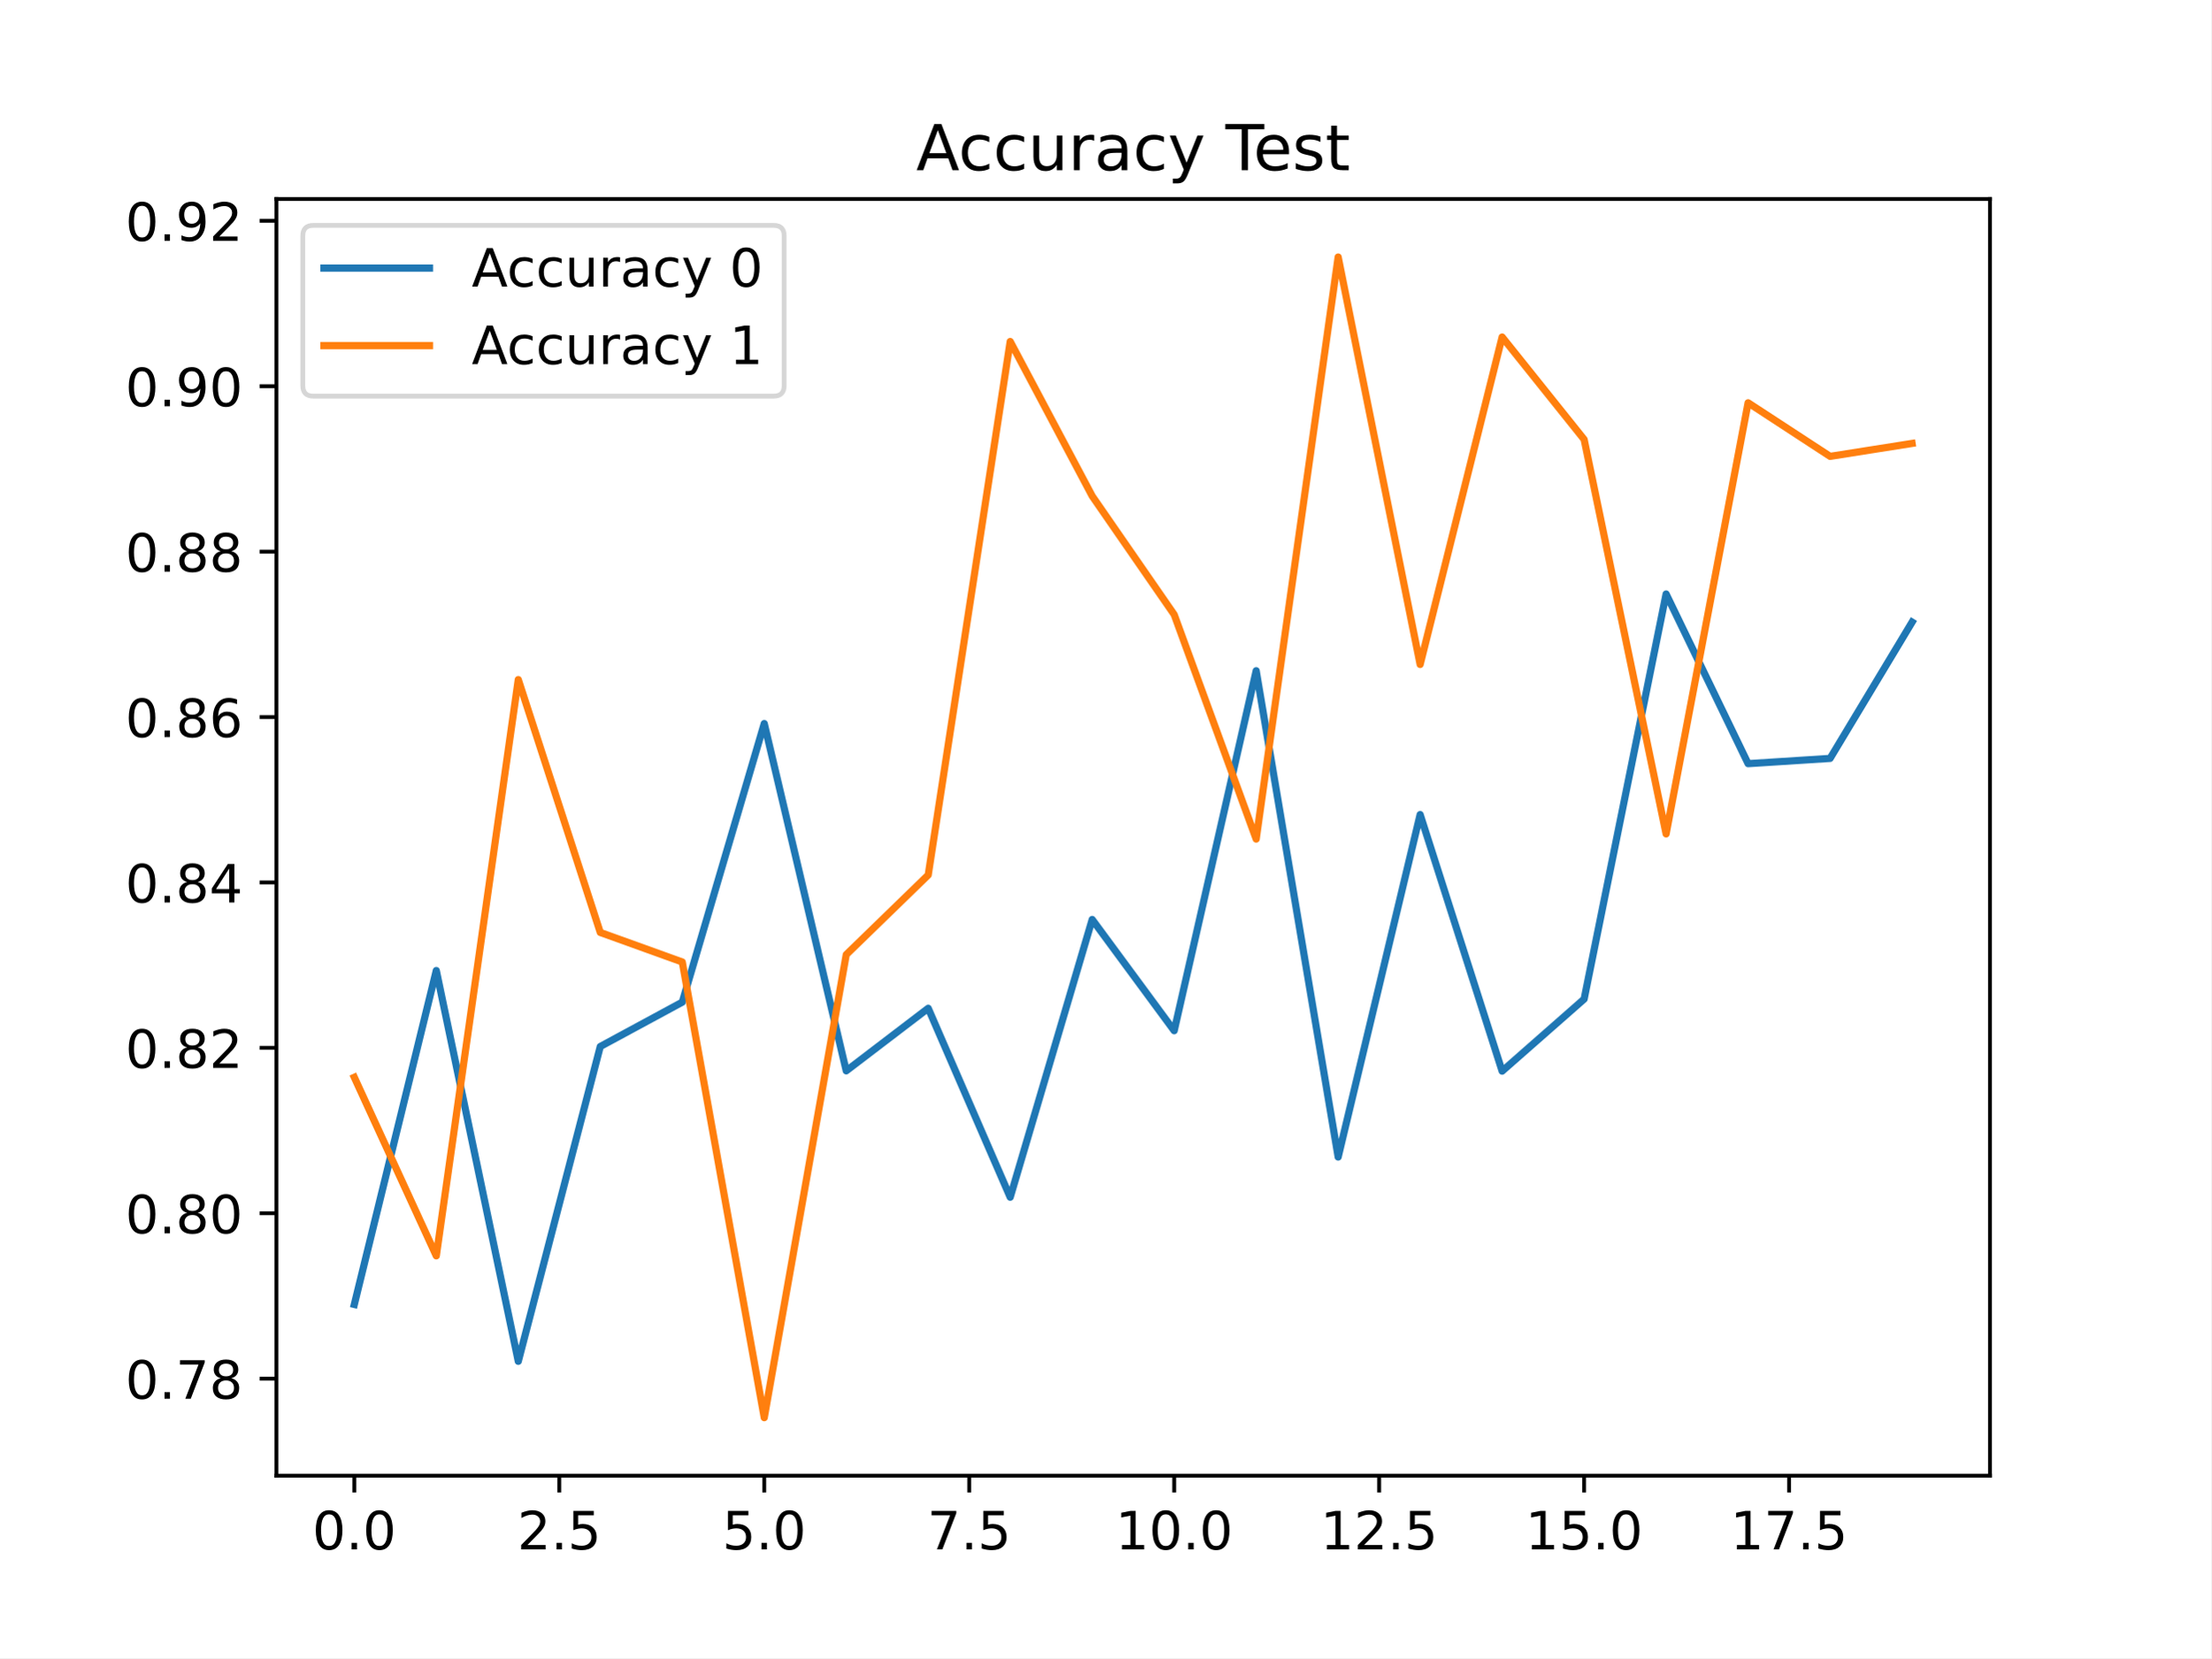
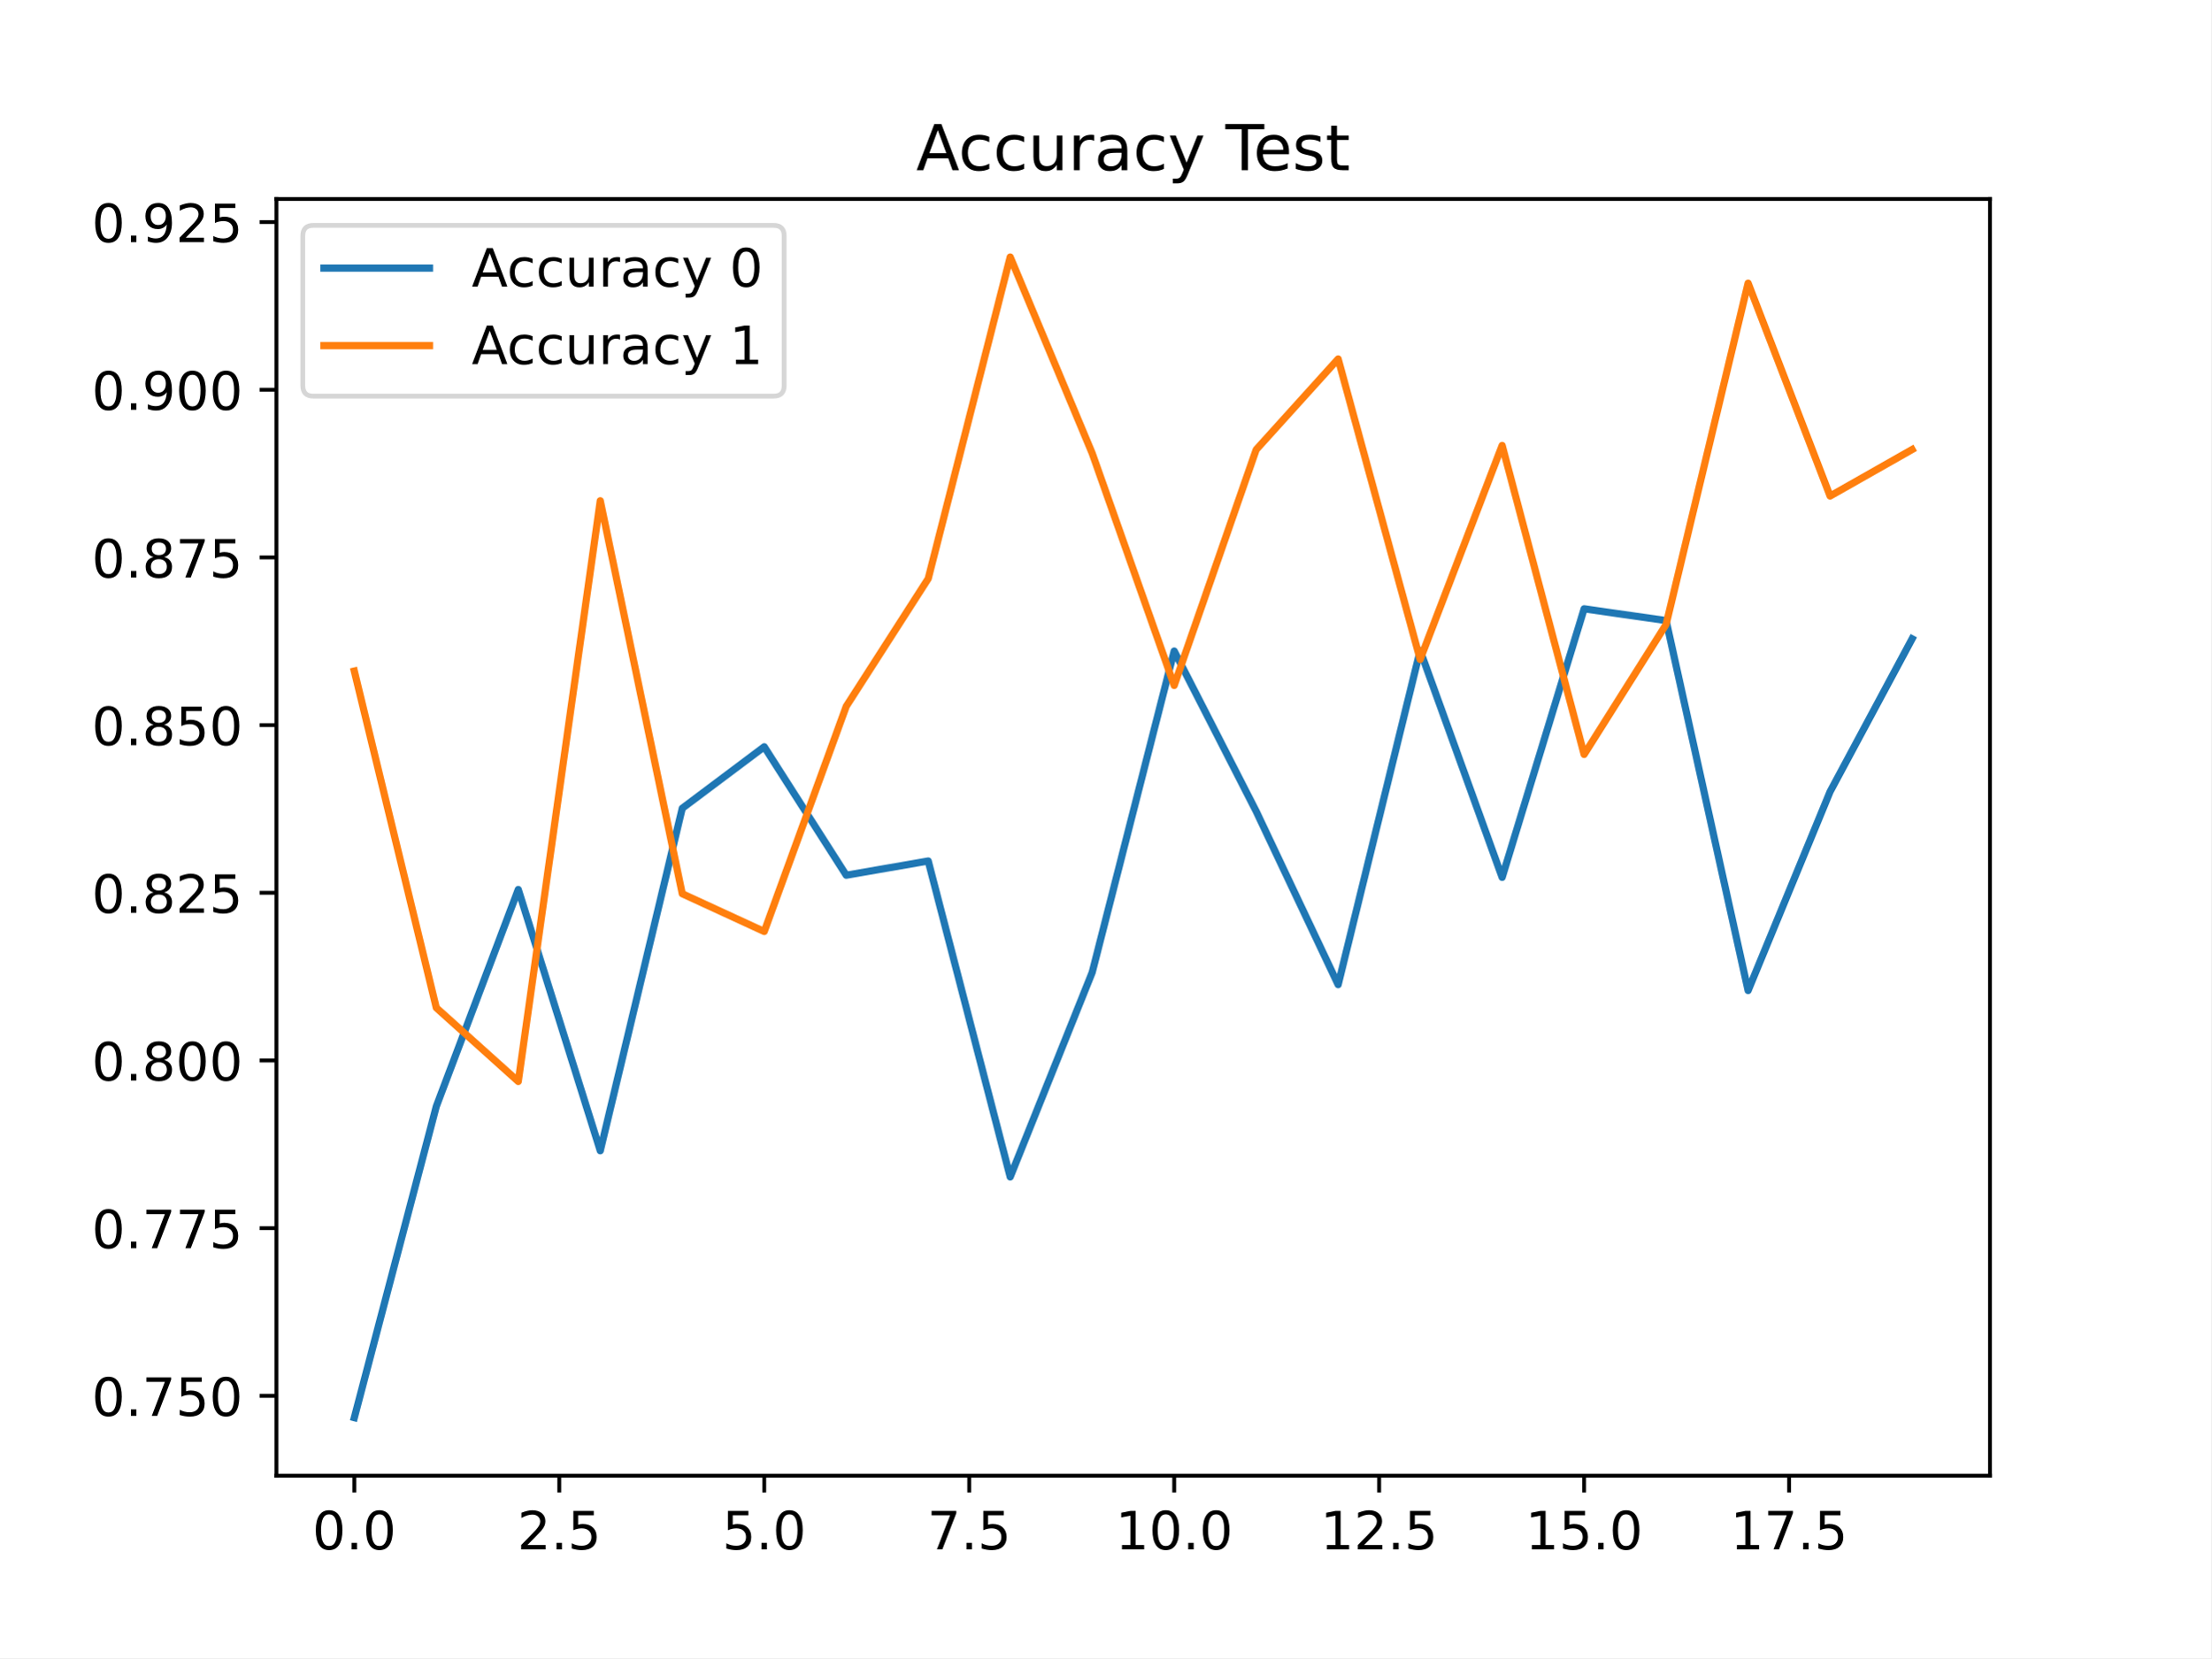
<svg xmlns="http://www.w3.org/2000/svg" xmlns:xlink="http://www.w3.org/1999/xlink" width="460.8pt" height="345.6pt" viewBox="0 0 460.8 345.6" version="1.1">
  <defs>
    <style type="text/css">*{stroke-linejoin: round; stroke-linecap: butt}</style>
  </defs>
  <g id="figure_1">
    <g id="patch_1">
      <path d="M 0 345.6  L 460.8 345.6  L 460.8 0  L 0 0  z " style="fill: #ffffff" />
    </g>
    <g id="axes_1">
      <g id="patch_2">
        <path d="M 57.6 307.584  L 414.72 307.584  L 414.72 41.472  L 57.6 41.472  z " style="fill: #ffffff" />
      </g>
      <g id="matplotlib.axis_1">
        <g id="xtick_1">
          <g id="line2d_1">
            <defs>
-               <path id="m8e6739e65e" d="M 0 0  L 0 3.5  " style="stroke: #000000; stroke-width: 0.8" />
+               <path id="mbe1465c647" d="M 0 0  L 0 3.5  " style="stroke: #000000; stroke-width: 0.8" />
            </defs>
            <g>
-               <use xlink:href="#m8e6739e65e" x="73.833" y="307.584" style="stroke: #000000; stroke-width: 0.8" />
+               <use xlink:href="#mbe1465c647" x="73.833" y="307.584" style="stroke: #000000; stroke-width: 0.8" />
            </g>
          </g>
          <g id="text_1">
            <g transform="translate(65.08601 322.9423) scale(0.11 -0.11)">
              <defs>
                <path id="DejaVuSans-30" d="M 2034 4250  Q 1547 4250 1301 3770  Q 1056 3291 1056 2328  Q 1056 1369 1301 889  Q 1547 409 2034 409  Q 2525 409 2770 889  Q 3016 1369 3016 2328  Q 3016 3291 2770 3770  Q 2525 4250 2034 4250  z M 2034 4750  Q 2819 4750 3233 4129  Q 3647 3509 3647 2328  Q 3647 1150 3233 529  Q 2819 -91 2034 -91  Q 1250 -91 836 529  Q 422 1150 422 2328  Q 422 3509 836 4129  Q 1250 4750 2034 4750  z " transform="scale(0.015625)" />
                <path id="DejaVuSans-2e" d="M 684 794  L 1344 794  L 1344 0  L 684 0  L 684 794  z " transform="scale(0.015625)" />
              </defs>
              <use xlink:href="#DejaVuSans-30" />
              <use xlink:href="#DejaVuSans-2e" x="63.623" />
              <use xlink:href="#DejaVuSans-30" x="95.41" />
            </g>
          </g>
        </g>
        <g id="xtick_2">
          <g id="line2d_2">
            <g>
-               <use xlink:href="#m8e6739e65e" x="116.55" y="307.584" style="stroke: #000000; stroke-width: 0.8" />
+               <use xlink:href="#mbe1465c647" x="116.55" y="307.584" style="stroke: #000000; stroke-width: 0.8" />
            </g>
          </g>
          <g id="text_2">
            <g transform="translate(107.8037 322.9423) scale(0.11 -0.11)">
              <defs>
                <path id="DejaVuSans-32" d="M 1228 531  L 3431 531  L 3431 0  L 469 0  L 469 531  Q 828 903 1448 1529  Q 2069 2156 2228 2338  Q 2531 2678 2651 2914  Q 2772 3150 2772 3378  Q 2772 3750 2511 3984  Q 2250 4219 1831 4219  Q 1534 4219 1204 4116  Q 875 4013 500 3803  L 500 4441  Q 881 4594 1212 4672  Q 1544 4750 1819 4750  Q 2544 4750 2975 4387  Q 3406 4025 3406 3419  Q 3406 3131 3298 2873  Q 3191 2616 2906 2266  Q 2828 2175 2409 1742  Q 1991 1309 1228 531  z " transform="scale(0.015625)" />
                <path id="DejaVuSans-35" d="M 691 4666  L 3169 4666  L 3169 4134  L 1269 4134  L 1269 2991  Q 1406 3038 1543 3061  Q 1681 3084 1819 3084  Q 2600 3084 3056 2656  Q 3513 2228 3513 1497  Q 3513 744 3044 326  Q 2575 -91 1722 -91  Q 1428 -91 1123 -41  Q 819 9 494 109  L 494 744  Q 775 591 1075 516  Q 1375 441 1709 441  Q 2250 441 2565 725  Q 2881 1009 2881 1497  Q 2881 1984 2565 2268  Q 2250 2553 1709 2553  Q 1456 2553 1204 2497  Q 953 2441 691 2322  L 691 4666  z " transform="scale(0.015625)" />
              </defs>
              <use xlink:href="#DejaVuSans-32" />
              <use xlink:href="#DejaVuSans-2e" x="63.623" />
              <use xlink:href="#DejaVuSans-35" x="95.41" />
            </g>
          </g>
        </g>
        <g id="xtick_3">
          <g id="line2d_3">
            <g>
-               <use xlink:href="#m8e6739e65e" x="159.268" y="307.584" style="stroke: #000000; stroke-width: 0.8" />
+               <use xlink:href="#mbe1465c647" x="159.268" y="307.584" style="stroke: #000000; stroke-width: 0.8" />
            </g>
          </g>
          <g id="text_3">
            <g transform="translate(150.5214 322.9423) scale(0.11 -0.11)">
              <use xlink:href="#DejaVuSans-35" />
              <use xlink:href="#DejaVuSans-2e" x="63.623" />
              <use xlink:href="#DejaVuSans-30" x="95.41" />
            </g>
          </g>
        </g>
        <g id="xtick_4">
          <g id="line2d_4">
            <g>
-               <use xlink:href="#m8e6739e65e" x="201.986" y="307.584" style="stroke: #000000; stroke-width: 0.8" />
+               <use xlink:href="#mbe1465c647" x="201.986" y="307.584" style="stroke: #000000; stroke-width: 0.8" />
            </g>
          </g>
          <g id="text_4">
            <g transform="translate(193.2391 322.9423) scale(0.11 -0.11)">
              <defs>
                <path id="DejaVuSans-37" d="M 525 4666  L 3525 4666  L 3525 4397  L 1831 0  L 1172 0  L 2766 4134  L 525 4134  L 525 4666  z " transform="scale(0.015625)" />
              </defs>
              <use xlink:href="#DejaVuSans-37" />
              <use xlink:href="#DejaVuSans-2e" x="63.623" />
              <use xlink:href="#DejaVuSans-35" x="95.41" />
            </g>
          </g>
        </g>
        <g id="xtick_5">
          <g id="line2d_5">
            <g>
-               <use xlink:href="#m8e6739e65e" x="244.704" y="307.584" style="stroke: #000000; stroke-width: 0.8" />
+               <use xlink:href="#mbe1465c647" x="244.704" y="307.584" style="stroke: #000000; stroke-width: 0.8" />
            </g>
          </g>
          <g id="text_5">
            <g transform="translate(232.4574 322.9423) scale(0.11 -0.11)">
              <defs>
                <path id="DejaVuSans-31" d="M 794 531  L 1825 531  L 1825 4091  L 703 3866  L 703 4441  L 1819 4666  L 2450 4666  L 2450 531  L 3481 531  L 3481 0  L 794 0  L 794 531  z " transform="scale(0.015625)" />
              </defs>
              <use xlink:href="#DejaVuSans-31" />
              <use xlink:href="#DejaVuSans-30" x="63.623" />
              <use xlink:href="#DejaVuSans-2e" x="127.246" />
              <use xlink:href="#DejaVuSans-30" x="159.033" />
            </g>
          </g>
        </g>
        <g id="xtick_6">
          <g id="line2d_6">
            <g>
-               <use xlink:href="#m8e6739e65e" x="287.421" y="307.584" style="stroke: #000000; stroke-width: 0.8" />
+               <use xlink:href="#mbe1465c647" x="287.421" y="307.584" style="stroke: #000000; stroke-width: 0.8" />
            </g>
          </g>
          <g id="text_6">
            <g transform="translate(275.1751 322.9423) scale(0.11 -0.11)">
              <use xlink:href="#DejaVuSans-31" />
              <use xlink:href="#DejaVuSans-32" x="63.623" />
              <use xlink:href="#DejaVuSans-2e" x="127.246" />
              <use xlink:href="#DejaVuSans-35" x="159.033" />
            </g>
          </g>
        </g>
        <g id="xtick_7">
          <g id="line2d_7">
            <g>
-               <use xlink:href="#m8e6739e65e" x="330.139" y="307.584" style="stroke: #000000; stroke-width: 0.8" />
+               <use xlink:href="#mbe1465c647" x="330.139" y="307.584" style="stroke: #000000; stroke-width: 0.8" />
            </g>
          </g>
          <g id="text_7">
            <g transform="translate(317.8929 322.9423) scale(0.11 -0.11)">
              <use xlink:href="#DejaVuSans-31" />
              <use xlink:href="#DejaVuSans-35" x="63.623" />
              <use xlink:href="#DejaVuSans-2e" x="127.246" />
              <use xlink:href="#DejaVuSans-30" x="159.033" />
            </g>
          </g>
        </g>
        <g id="xtick_8">
          <g id="line2d_8">
            <g>
-               <use xlink:href="#m8e6739e65e" x="372.857" y="307.584" style="stroke: #000000; stroke-width: 0.8" />
+               <use xlink:href="#mbe1465c647" x="372.857" y="307.584" style="stroke: #000000; stroke-width: 0.8" />
            </g>
          </g>
          <g id="text_8">
            <g transform="translate(360.6106 322.9423) scale(0.11 -0.11)">
              <use xlink:href="#DejaVuSans-31" />
              <use xlink:href="#DejaVuSans-37" x="63.623" />
              <use xlink:href="#DejaVuSans-2e" x="127.246" />
              <use xlink:href="#DejaVuSans-35" x="159.033" />
            </g>
          </g>
        </g>
      </g>
      <g id="matplotlib.axis_2">
        <g id="ytick_1">
          <g id="line2d_9">
            <defs>
-               <path id="mb932e26542" d="M 0 0  L -3.5 0  " style="stroke: #000000; stroke-width: 0.8" />
+               <path id="mfa15b911e9" d="M 0 0  L -3.5 0  " style="stroke: #000000; stroke-width: 0.8" />
            </defs>
            <g>
-               <use xlink:href="#mb932e26542" x="57.6" y="287.36" style="stroke: #000000; stroke-width: 0.8" />
+               <use xlink:href="#mfa15b911e9" x="57.6" y="290.94" style="stroke: #000000; stroke-width: 0.8" />
            </g>
          </g>
          <g id="text_9">
-             <g transform="translate(26.10781 291.5395) scale(0.11 -0.11)">
-               <defs>
-                 <path id="DejaVuSans-38" d="M 2034 2216  Q 1584 2216 1326 1975  Q 1069 1734 1069 1313  Q 1069 891 1326 650  Q 1584 409 2034 409  Q 2484 409 2743 651  Q 3003 894 3003 1313  Q 3003 1734 2745 1975  Q 2488 2216 2034 2216  z M 1403 2484  Q 997 2584 770 2862  Q 544 3141 544 3541  Q 544 4100 942 4425  Q 1341 4750 2034 4750  Q 2731 4750 3128 4425  Q 3525 4100 3525 3541  Q 3525 3141 3298 2862  Q 3072 2584 2669 2484  Q 3125 2378 3379 2068  Q 3634 1759 3634 1313  Q 3634 634 3220 271  Q 2806 -91 2034 -91  Q 1263 -91 848 271  Q 434 634 434 1313  Q 434 1759 690 2068  Q 947 2378 1403 2484  z M 1172 3481  Q 1172 3119 1398 2916  Q 1625 2713 2034 2713  Q 2441 2713 2670 2916  Q 2900 3119 2900 3481  Q 2900 3844 2670 4047  Q 2441 4250 2034 4250  Q 1625 4250 1398 4047  Q 1172 3844 1172 3481  z " transform="scale(0.015625)" />
-               </defs>
+             <g transform="translate(19.10906 295.1194) scale(0.11 -0.11)">
              <use xlink:href="#DejaVuSans-30" />
              <use xlink:href="#DejaVuSans-2e" x="63.623" />
              <use xlink:href="#DejaVuSans-37" x="95.41" />
-               <use xlink:href="#DejaVuSans-38" x="159.033" />
+               <use xlink:href="#DejaVuSans-35" x="159.033" />
+               <use xlink:href="#DejaVuSans-30" x="222.656" />
            </g>
          </g>
        </g>
        <g id="ytick_2">
          <g id="line2d_10">
            <g>
-               <use xlink:href="#mb932e26542" x="57.6" y="252.882" style="stroke: #000000; stroke-width: 0.8" />
+               <use xlink:href="#mfa15b911e9" x="57.6" y="255.989" style="stroke: #000000; stroke-width: 0.8" />
            </g>
          </g>
          <g id="text_10">
-             <g transform="translate(26.10781 257.0615) scale(0.11 -0.11)">
+             <g transform="translate(19.10906 260.168) scale(0.11 -0.11)">
+               <use xlink:href="#DejaVuSans-30" />
+               <use xlink:href="#DejaVuSans-2e" x="63.623" />
+               <use xlink:href="#DejaVuSans-37" x="95.41" />
+               <use xlink:href="#DejaVuSans-37" x="159.033" />
+               <use xlink:href="#DejaVuSans-35" x="222.656" />
+             </g>
+           </g>
+         </g>
+         <g id="ytick_3">
+           <g id="line2d_11">
+             <g>
+               <use xlink:href="#mfa15b911e9" x="57.6" y="221.037" style="stroke: #000000; stroke-width: 0.8" />
+             </g>
+           </g>
+           <g id="text_11">
+             <g transform="translate(19.10906 225.2166) scale(0.11 -0.11)">
+               <defs>
+                 <path id="DejaVuSans-38" d="M 2034 2216  Q 1584 2216 1326 1975  Q 1069 1734 1069 1313  Q 1069 891 1326 650  Q 1584 409 2034 409  Q 2484 409 2743 651  Q 3003 894 3003 1313  Q 3003 1734 2745 1975  Q 2488 2216 2034 2216  z M 1403 2484  Q 997 2584 770 2862  Q 544 3141 544 3541  Q 544 4100 942 4425  Q 1341 4750 2034 4750  Q 2731 4750 3128 4425  Q 3525 4100 3525 3541  Q 3525 3141 3298 2862  Q 3072 2584 2669 2484  Q 3125 2378 3379 2068  Q 3634 1759 3634 1313  Q 3634 634 3220 271  Q 2806 -91 2034 -91  Q 1263 -91 848 271  Q 434 634 434 1313  Q 434 1759 690 2068  Q 947 2378 1403 2484  z M 1172 3481  Q 1172 3119 1398 2916  Q 1625 2713 2034 2713  Q 2441 2713 2670 2916  Q 2900 3119 2900 3481  Q 2900 3844 2670 4047  Q 2441 4250 2034 4250  Q 1625 4250 1398 4047  Q 1172 3844 1172 3481  z " transform="scale(0.015625)" />
+               </defs>
              <use xlink:href="#DejaVuSans-30" />
              <use xlink:href="#DejaVuSans-2e" x="63.623" />
              <use xlink:href="#DejaVuSans-38" x="95.41" />
              <use xlink:href="#DejaVuSans-30" x="159.033" />
-             </g>
-           </g>
-         </g>
-         <g id="ytick_3">
-           <g id="line2d_11">
-             <g>
-               <use xlink:href="#mb932e26542" x="57.6" y="218.404" style="stroke: #000000; stroke-width: 0.8" />
-             </g>
-           </g>
-           <g id="text_11">
-             <g transform="translate(26.10781 222.5836) scale(0.11 -0.11)">
+               <use xlink:href="#DejaVuSans-30" x="222.656" />
+             </g>
+           </g>
+         </g>
+         <g id="ytick_4">
+           <g id="line2d_12">
+             <g>
+               <use xlink:href="#mfa15b911e9" x="57.6" y="186.086" style="stroke: #000000; stroke-width: 0.8" />
+             </g>
+           </g>
+           <g id="text_12">
+             <g transform="translate(19.10906 190.2652) scale(0.11 -0.11)">
              <use xlink:href="#DejaVuSans-30" />
              <use xlink:href="#DejaVuSans-2e" x="63.623" />
              <use xlink:href="#DejaVuSans-38" x="95.41" />
              <use xlink:href="#DejaVuSans-32" x="159.033" />
-             </g>
-           </g>
-         </g>
-         <g id="ytick_4">
-           <g id="line2d_12">
-             <g>
-               <use xlink:href="#mb932e26542" x="57.6" y="183.927" style="stroke: #000000; stroke-width: 0.8" />
-             </g>
-           </g>
-           <g id="text_12">
-             <g transform="translate(26.10781 188.1057) scale(0.11 -0.11)">
-               <defs>
-                 <path id="DejaVuSans-34" d="M 2419 4116  L 825 1625  L 2419 1625  L 2419 4116  z M 2253 4666  L 3047 4666  L 3047 1625  L 3713 1625  L 3713 1100  L 3047 1100  L 3047 0  L 2419 0  L 2419 1100  L 313 1100  L 313 1709  L 2253 4666  z " transform="scale(0.015625)" />
-               </defs>
-               <use xlink:href="#DejaVuSans-30" />
-               <use xlink:href="#DejaVuSans-2e" x="63.623" />
-               <use xlink:href="#DejaVuSans-38" x="95.41" />
-               <use xlink:href="#DejaVuSans-34" x="159.033" />
+               <use xlink:href="#DejaVuSans-35" x="222.656" />
            </g>
          </g>
        </g>
        <g id="ytick_5">
          <g id="line2d_13">
            <g>
-               <use xlink:href="#mb932e26542" x="57.6" y="149.449" style="stroke: #000000; stroke-width: 0.8" />
+               <use xlink:href="#mfa15b911e9" x="57.6" y="151.135" style="stroke: #000000; stroke-width: 0.8" />
            </g>
          </g>
          <g id="text_13">
-             <g transform="translate(26.10781 153.6278) scale(0.11 -0.11)">
-               <defs>
-                 <path id="DejaVuSans-36" d="M 2113 2584  Q 1688 2584 1439 2293  Q 1191 2003 1191 1497  Q 1191 994 1439 701  Q 1688 409 2113 409  Q 2538 409 2786 701  Q 3034 994 3034 1497  Q 3034 2003 2786 2293  Q 2538 2584 2113 2584  z M 3366 4563  L 3366 3988  Q 3128 4100 2886 4159  Q 2644 4219 2406 4219  Q 1781 4219 1451 3797  Q 1122 3375 1075 2522  Q 1259 2794 1537 2939  Q 1816 3084 2150 3084  Q 2853 3084 3261 2657  Q 3669 2231 3669 1497  Q 3669 778 3244 343  Q 2819 -91 2113 -91  Q 1303 -91 875 529  Q 447 1150 447 2328  Q 447 3434 972 4092  Q 1497 4750 2381 4750  Q 2619 4750 2861 4703  Q 3103 4656 3366 4563  z " transform="scale(0.015625)" />
-               </defs>
+             <g transform="translate(19.10906 155.3138) scale(0.11 -0.11)">
              <use xlink:href="#DejaVuSans-30" />
              <use xlink:href="#DejaVuSans-2e" x="63.623" />
              <use xlink:href="#DejaVuSans-38" x="95.41" />
-               <use xlink:href="#DejaVuSans-36" x="159.033" />
+               <use xlink:href="#DejaVuSans-35" x="159.033" />
+               <use xlink:href="#DejaVuSans-30" x="222.656" />
            </g>
          </g>
        </g>
        <g id="ytick_6">
          <g id="line2d_14">
            <g>
-               <use xlink:href="#mb932e26542" x="57.6" y="114.971" style="stroke: #000000; stroke-width: 0.8" />
+               <use xlink:href="#mfa15b911e9" x="57.6" y="116.183" style="stroke: #000000; stroke-width: 0.8" />
            </g>
          </g>
          <g id="text_14">
-             <g transform="translate(26.10781 119.1499) scale(0.11 -0.11)">
+             <g transform="translate(19.10906 120.3624) scale(0.11 -0.11)">
              <use xlink:href="#DejaVuSans-30" />
              <use xlink:href="#DejaVuSans-2e" x="63.623" />
              <use xlink:href="#DejaVuSans-38" x="95.41" />
-               <use xlink:href="#DejaVuSans-38" x="159.033" />
+               <use xlink:href="#DejaVuSans-37" x="159.033" />
+               <use xlink:href="#DejaVuSans-35" x="222.656" />
            </g>
          </g>
        </g>
        <g id="ytick_7">
          <g id="line2d_15">
            <g>
-               <use xlink:href="#mb932e26542" x="57.6" y="80.493" style="stroke: #000000; stroke-width: 0.8" />
+               <use xlink:href="#mfa15b911e9" x="57.6" y="81.232" style="stroke: #000000; stroke-width: 0.8" />
            </g>
          </g>
          <g id="text_15">
-             <g transform="translate(26.10781 84.67197) scale(0.11 -0.11)">
+             <g transform="translate(19.10906 85.41101) scale(0.11 -0.11)">
              <defs>
                <path id="DejaVuSans-39" d="M 703 97  L 703 672  Q 941 559 1184 500  Q 1428 441 1663 441  Q 2288 441 2617 861  Q 2947 1281 2994 2138  Q 2813 1869 2534 1725  Q 2256 1581 1919 1581  Q 1219 1581 811 2004  Q 403 2428 403 3163  Q 403 3881 828 4315  Q 1253 4750 1959 4750  Q 2769 4750 3195 4129  Q 3622 3509 3622 2328  Q 3622 1225 3098 567  Q 2575 -91 1691 -91  Q 1453 -91 1209 -44  Q 966 3 703 97  z M 1959 2075  Q 2384 2075 2632 2365  Q 2881 2656 2881 3163  Q 2881 3666 2632 3958  Q 2384 4250 1959 4250  Q 1534 4250 1286 3958  Q 1038 3666 1038 3163  Q 1038 2656 1286 2365  Q 1534 2075 1959 2075  z " transform="scale(0.015625)" />
              </defs>
              <use xlink:href="#DejaVuSans-30" />
              <use xlink:href="#DejaVuSans-2e" x="63.623" />
              <use xlink:href="#DejaVuSans-39" x="95.41" />
              <use xlink:href="#DejaVuSans-30" x="159.033" />
+               <use xlink:href="#DejaVuSans-30" x="222.656" />
            </g>
          </g>
        </g>
        <g id="ytick_8">
          <g id="line2d_16">
            <g>
-               <use xlink:href="#mb932e26542" x="57.6" y="46.015" style="stroke: #000000; stroke-width: 0.8" />
+               <use xlink:href="#mfa15b911e9" x="57.6" y="46.28" style="stroke: #000000; stroke-width: 0.8" />
            </g>
          </g>
          <g id="text_16">
-             <g transform="translate(26.10781 50.19406) scale(0.11 -0.11)">
+             <g transform="translate(19.10906 50.4596) scale(0.11 -0.11)">
              <use xlink:href="#DejaVuSans-30" />
              <use xlink:href="#DejaVuSans-2e" x="63.623" />
              <use xlink:href="#DejaVuSans-39" x="95.41" />
              <use xlink:href="#DejaVuSans-32" x="159.033" />
+               <use xlink:href="#DejaVuSans-35" x="222.656" />
            </g>
          </g>
        </g>
      </g>
      <g id="line2d_17">
-         <path d="M 73.833 271.892  L 90.92 202.29  L 108.007 283.744  L 125.094 218.129  L 142.181 208.885  L 159.268 150.81  L 176.355 223.198  L 193.442 210.157  L 210.529 249.543  L 227.616 191.647  L 244.704 214.838  L 261.791 139.799  L 278.878 241.165  L 295.965 169.779  L 313.052 223.261  L 330.139 208.239  L 347.226 123.803  L 364.313 159.167  L 381.4 158.074  L 398.487 129.669  " clip-path="url(#p48c175f1ce)" style="fill: none; stroke: #1f77b4; stroke-width: 1.5; stroke-linecap: square" />
+         <path d="M 73.833 295.488  L 90.92 230.609  L 108.007 185.401  L 125.094 239.851  L 142.181 168.47  L 159.268 155.648  L 176.355 182.423  L 193.442 179.459  L 210.529 245.319  L 227.616 202.678  L 244.704 135.692  L 261.791 169.098  L 278.878 205.239  L 295.965 135.584  L 313.052 182.876  L 330.139 126.895  L 347.226 129.344  L 364.313 206.464  L 381.4 165  L 398.487 133.155  " clip-path="url(#p3a1319f70d)" style="fill: none; stroke: #1f77b4; stroke-width: 1.5; stroke-linecap: square" />
      </g>
      <g id="line2d_18">
-         <path d="M 73.833 224.546  L 90.92 261.759  L 108.007 141.646  L 125.094 194.35  L 142.181 200.507  L 159.268 295.488  L 176.355 198.976  L 193.442 182.375  L 210.529 71.174  L 227.616 103.388  L 244.704 128.099  L 261.791 174.889  L 278.878 53.568  L 295.965 138.494  L 313.052 70.242  L 330.139 91.591  L 347.226 173.811  L 364.313 83.951  L 381.4 95.115  L 398.487 92.417  " clip-path="url(#p48c175f1ce)" style="fill: none; stroke: #ff7f0e; stroke-width: 1.5; stroke-linecap: square" />
+         <path d="M 73.833 139.867  L 90.92 210.049  L 108.007 225.411  L 125.094 104.372  L 142.181 186.283  L 159.268 194.154  L 176.355 147.226  L 193.442 120.602  L 210.529 53.568  L 227.616 94.477  L 244.704 142.87  L 261.791 93.721  L 278.878 74.811  L 295.965 137.449  L 313.052 92.841  L 330.139 157.253  L 347.226 130.149  L 364.313 59.015  L 381.4 103.387  L 398.487 93.695  " clip-path="url(#p3a1319f70d)" style="fill: none; stroke: #ff7f0e; stroke-width: 1.5; stroke-linecap: square" />
      </g>
      <g id="patch_3">
        <path d="M 57.6 307.584  L 57.6 41.472  " style="fill: none; stroke: #000000; stroke-width: 0.8; stroke-linejoin: miter; stroke-linecap: square" />
      </g>
      <g id="patch_4">
        <path d="M 414.72 307.584  L 414.72 41.472  " style="fill: none; stroke: #000000; stroke-width: 0.8; stroke-linejoin: miter; stroke-linecap: square" />
      </g>
      <g id="patch_5">
        <path d="M 57.6 307.584  L 414.72 307.584  " style="fill: none; stroke: #000000; stroke-width: 0.8; stroke-linejoin: miter; stroke-linecap: square" />
      </g>
      <g id="patch_6">
        <path d="M 57.6 41.472  L 414.72 41.472  " style="fill: none; stroke: #000000; stroke-width: 0.8; stroke-linejoin: miter; stroke-linecap: square" />
      </g>
      <g id="text_17">
        <g transform="translate(190.9335 35.472) scale(0.132 -0.132)">
          <defs>
            <path id="DejaVuSans-41" d="M 2188 4044  L 1331 1722  L 3047 1722  L 2188 4044  z M 1831 4666  L 2547 4666  L 4325 0  L 3669 0  L 3244 1197  L 1141 1197  L 716 0  L 50 0  L 1831 4666  z " transform="scale(0.015625)" />
            <path id="DejaVuSans-63" d="M 3122 3366  L 3122 2828  Q 2878 2963 2633 3030  Q 2388 3097 2138 3097  Q 1578 3097 1268 2742  Q 959 2388 959 1747  Q 959 1106 1268 751  Q 1578 397 2138 397  Q 2388 397 2633 464  Q 2878 531 3122 666  L 3122 134  Q 2881 22 2623 -34  Q 2366 -91 2075 -91  Q 1284 -91 818 406  Q 353 903 353 1747  Q 353 2603 823 3093  Q 1294 3584 2113 3584  Q 2378 3584 2631 3529  Q 2884 3475 3122 3366  z " transform="scale(0.015625)" />
            <path id="DejaVuSans-75" d="M 544 1381  L 544 3500  L 1119 3500  L 1119 1403  Q 1119 906 1312 657  Q 1506 409 1894 409  Q 2359 409 2629 706  Q 2900 1003 2900 1516  L 2900 3500  L 3475 3500  L 3475 0  L 2900 0  L 2900 538  Q 2691 219 2414 64  Q 2138 -91 1772 -91  Q 1169 -91 856 284  Q 544 659 544 1381  z M 1991 3584  L 1991 3584  z " transform="scale(0.015625)" />
            <path id="DejaVuSans-72" d="M 2631 2963  Q 2534 3019 2420 3045  Q 2306 3072 2169 3072  Q 1681 3072 1420 2755  Q 1159 2438 1159 1844  L 1159 0  L 581 0  L 581 3500  L 1159 3500  L 1159 2956  Q 1341 3275 1631 3429  Q 1922 3584 2338 3584  Q 2397 3584 2469 3576  Q 2541 3569 2628 3553  L 2631 2963  z " transform="scale(0.015625)" />
            <path id="DejaVuSans-61" d="M 2194 1759  Q 1497 1759 1228 1600  Q 959 1441 959 1056  Q 959 750 1161 570  Q 1363 391 1709 391  Q 2188 391 2477 730  Q 2766 1069 2766 1631  L 2766 1759  L 2194 1759  z M 3341 1997  L 3341 0  L 2766 0  L 2766 531  Q 2569 213 2275 61  Q 1981 -91 1556 -91  Q 1019 -91 701 211  Q 384 513 384 1019  Q 384 1609 779 1909  Q 1175 2209 1959 2209  L 2766 2209  L 2766 2266  Q 2766 2663 2505 2880  Q 2244 3097 1772 3097  Q 1472 3097 1187 3025  Q 903 2953 641 2809  L 641 3341  Q 956 3463 1253 3523  Q 1550 3584 1831 3584  Q 2591 3584 2966 3190  Q 3341 2797 3341 1997  z " transform="scale(0.015625)" />
            <path id="DejaVuSans-79" d="M 2059 -325  Q 1816 -950 1584 -1140  Q 1353 -1331 966 -1331  L 506 -1331  L 506 -850  L 844 -850  Q 1081 -850 1212 -737  Q 1344 -625 1503 -206  L 1606 56  L 191 3500  L 800 3500  L 1894 763  L 2988 3500  L 3597 3500  L 2059 -325  z " transform="scale(0.015625)" />
            <path id="DejaVuSans-20" transform="scale(0.015625)" />
            <path id="DejaVuSans-54" d="M -19 4666  L 3928 4666  L 3928 4134  L 2272 4134  L 2272 0  L 1638 0  L 1638 4134  L -19 4134  L -19 4666  z " transform="scale(0.015625)" />
            <path id="DejaVuSans-65" d="M 3597 1894  L 3597 1613  L 953 1613  Q 991 1019 1311 708  Q 1631 397 2203 397  Q 2534 397 2845 478  Q 3156 559 3463 722  L 3463 178  Q 3153 47 2828 -22  Q 2503 -91 2169 -91  Q 1331 -91 842 396  Q 353 884 353 1716  Q 353 2575 817 3079  Q 1281 3584 2069 3584  Q 2775 3584 3186 3129  Q 3597 2675 3597 1894  z M 3022 2063  Q 3016 2534 2758 2815  Q 2500 3097 2075 3097  Q 1594 3097 1305 2825  Q 1016 2553 972 2059  L 3022 2063  z " transform="scale(0.015625)" />
            <path id="DejaVuSans-73" d="M 2834 3397  L 2834 2853  Q 2591 2978 2328 3040  Q 2066 3103 1784 3103  Q 1356 3103 1142 2972  Q 928 2841 928 2578  Q 928 2378 1081 2264  Q 1234 2150 1697 2047  L 1894 2003  Q 2506 1872 2764 1633  Q 3022 1394 3022 966  Q 3022 478 2636 193  Q 2250 -91 1575 -91  Q 1294 -91 989 -36  Q 684 19 347 128  L 347 722  Q 666 556 975 473  Q 1284 391 1588 391  Q 1994 391 2212 530  Q 2431 669 2431 922  Q 2431 1156 2273 1281  Q 2116 1406 1581 1522  L 1381 1569  Q 847 1681 609 1914  Q 372 2147 372 2553  Q 372 3047 722 3315  Q 1072 3584 1716 3584  Q 2034 3584 2315 3537  Q 2597 3491 2834 3397  z " transform="scale(0.015625)" />
            <path id="DejaVuSans-74" d="M 1172 4494  L 1172 3500  L 2356 3500  L 2356 3053  L 1172 3053  L 1172 1153  Q 1172 725 1289 603  Q 1406 481 1766 481  L 2356 481  L 2356 0  L 1766 0  Q 1100 0 847 248  Q 594 497 594 1153  L 594 3053  L 172 3053  L 172 3500  L 594 3500  L 594 4494  L 1172 4494  z " transform="scale(0.015625)" />
          </defs>
          <use xlink:href="#DejaVuSans-41" />
          <use xlink:href="#DejaVuSans-63" x="66.658" />
          <use xlink:href="#DejaVuSans-63" x="121.639" />
          <use xlink:href="#DejaVuSans-75" x="176.619" />
          <use xlink:href="#DejaVuSans-72" x="239.998" />
          <use xlink:href="#DejaVuSans-61" x="281.111" />
          <use xlink:href="#DejaVuSans-63" x="342.391" />
          <use xlink:href="#DejaVuSans-79" x="397.371" />
          <use xlink:href="#DejaVuSans-20" x="456.551" />
          <use xlink:href="#DejaVuSans-54" x="488.338" />
          <use xlink:href="#DejaVuSans-65" x="532.422" />
          <use xlink:href="#DejaVuSans-73" x="593.945" />
          <use xlink:href="#DejaVuSans-74" x="646.045" />
        </g>
      </g>
      <g id="legend_1">
        <g id="patch_7">
          <path d="M 65.3 82.564  L 161.217 82.564  Q 163.417 82.564 163.417 80.364  L 163.417 49.172  Q 163.417 46.972 161.217 46.972  L 65.3 46.972  Q 63.1 46.972 63.1 49.172  L 63.1 80.364  Q 63.1 82.564 65.3 82.564  z " style="fill: #ffffff; opacity: 0.8; stroke: #cccccc; stroke-linejoin: miter" />
        </g>
        <g id="line2d_19">
          <path d="M 67.5 55.88  L 78.5 55.88  L 89.5 55.88  " style="fill: none; stroke: #1f77b4; stroke-width: 1.5; stroke-linecap: square" />
        </g>
        <g id="text_18">
          <g transform="translate(98.3 59.73028) scale(0.11 -0.11)">
            <use xlink:href="#DejaVuSans-41" />
            <use xlink:href="#DejaVuSans-63" x="66.658" />
            <use xlink:href="#DejaVuSans-63" x="121.639" />
            <use xlink:href="#DejaVuSans-75" x="176.619" />
            <use xlink:href="#DejaVuSans-72" x="239.998" />
            <use xlink:href="#DejaVuSans-61" x="281.111" />
            <use xlink:href="#DejaVuSans-63" x="342.391" />
            <use xlink:href="#DejaVuSans-79" x="397.371" />
            <use xlink:href="#DejaVuSans-20" x="456.551" />
            <use xlink:href="#DejaVuSans-30" x="488.338" />
          </g>
        </g>
        <g id="line2d_20">
          <path d="M 67.5 72.026  L 78.5 72.026  L 89.5 72.026  " style="fill: none; stroke: #ff7f0e; stroke-width: 1.5; stroke-linecap: square" />
        </g>
        <g id="text_19">
          <g transform="translate(98.3 75.87622) scale(0.11 -0.11)">
            <use xlink:href="#DejaVuSans-41" />
            <use xlink:href="#DejaVuSans-63" x="66.658" />
            <use xlink:href="#DejaVuSans-63" x="121.639" />
            <use xlink:href="#DejaVuSans-75" x="176.619" />
            <use xlink:href="#DejaVuSans-72" x="239.998" />
            <use xlink:href="#DejaVuSans-61" x="281.111" />
            <use xlink:href="#DejaVuSans-63" x="342.391" />
            <use xlink:href="#DejaVuSans-79" x="397.371" />
            <use xlink:href="#DejaVuSans-20" x="456.551" />
            <use xlink:href="#DejaVuSans-31" x="488.338" />
          </g>
        </g>
      </g>
    </g>
  </g>
  <defs>
-     <clipPath id="p48c175f1ce">
+     <clipPath id="p3a1319f70d">
      <rect x="57.6" y="41.472" width="357.12" height="266.112" />
    </clipPath>
  </defs>
</svg>
